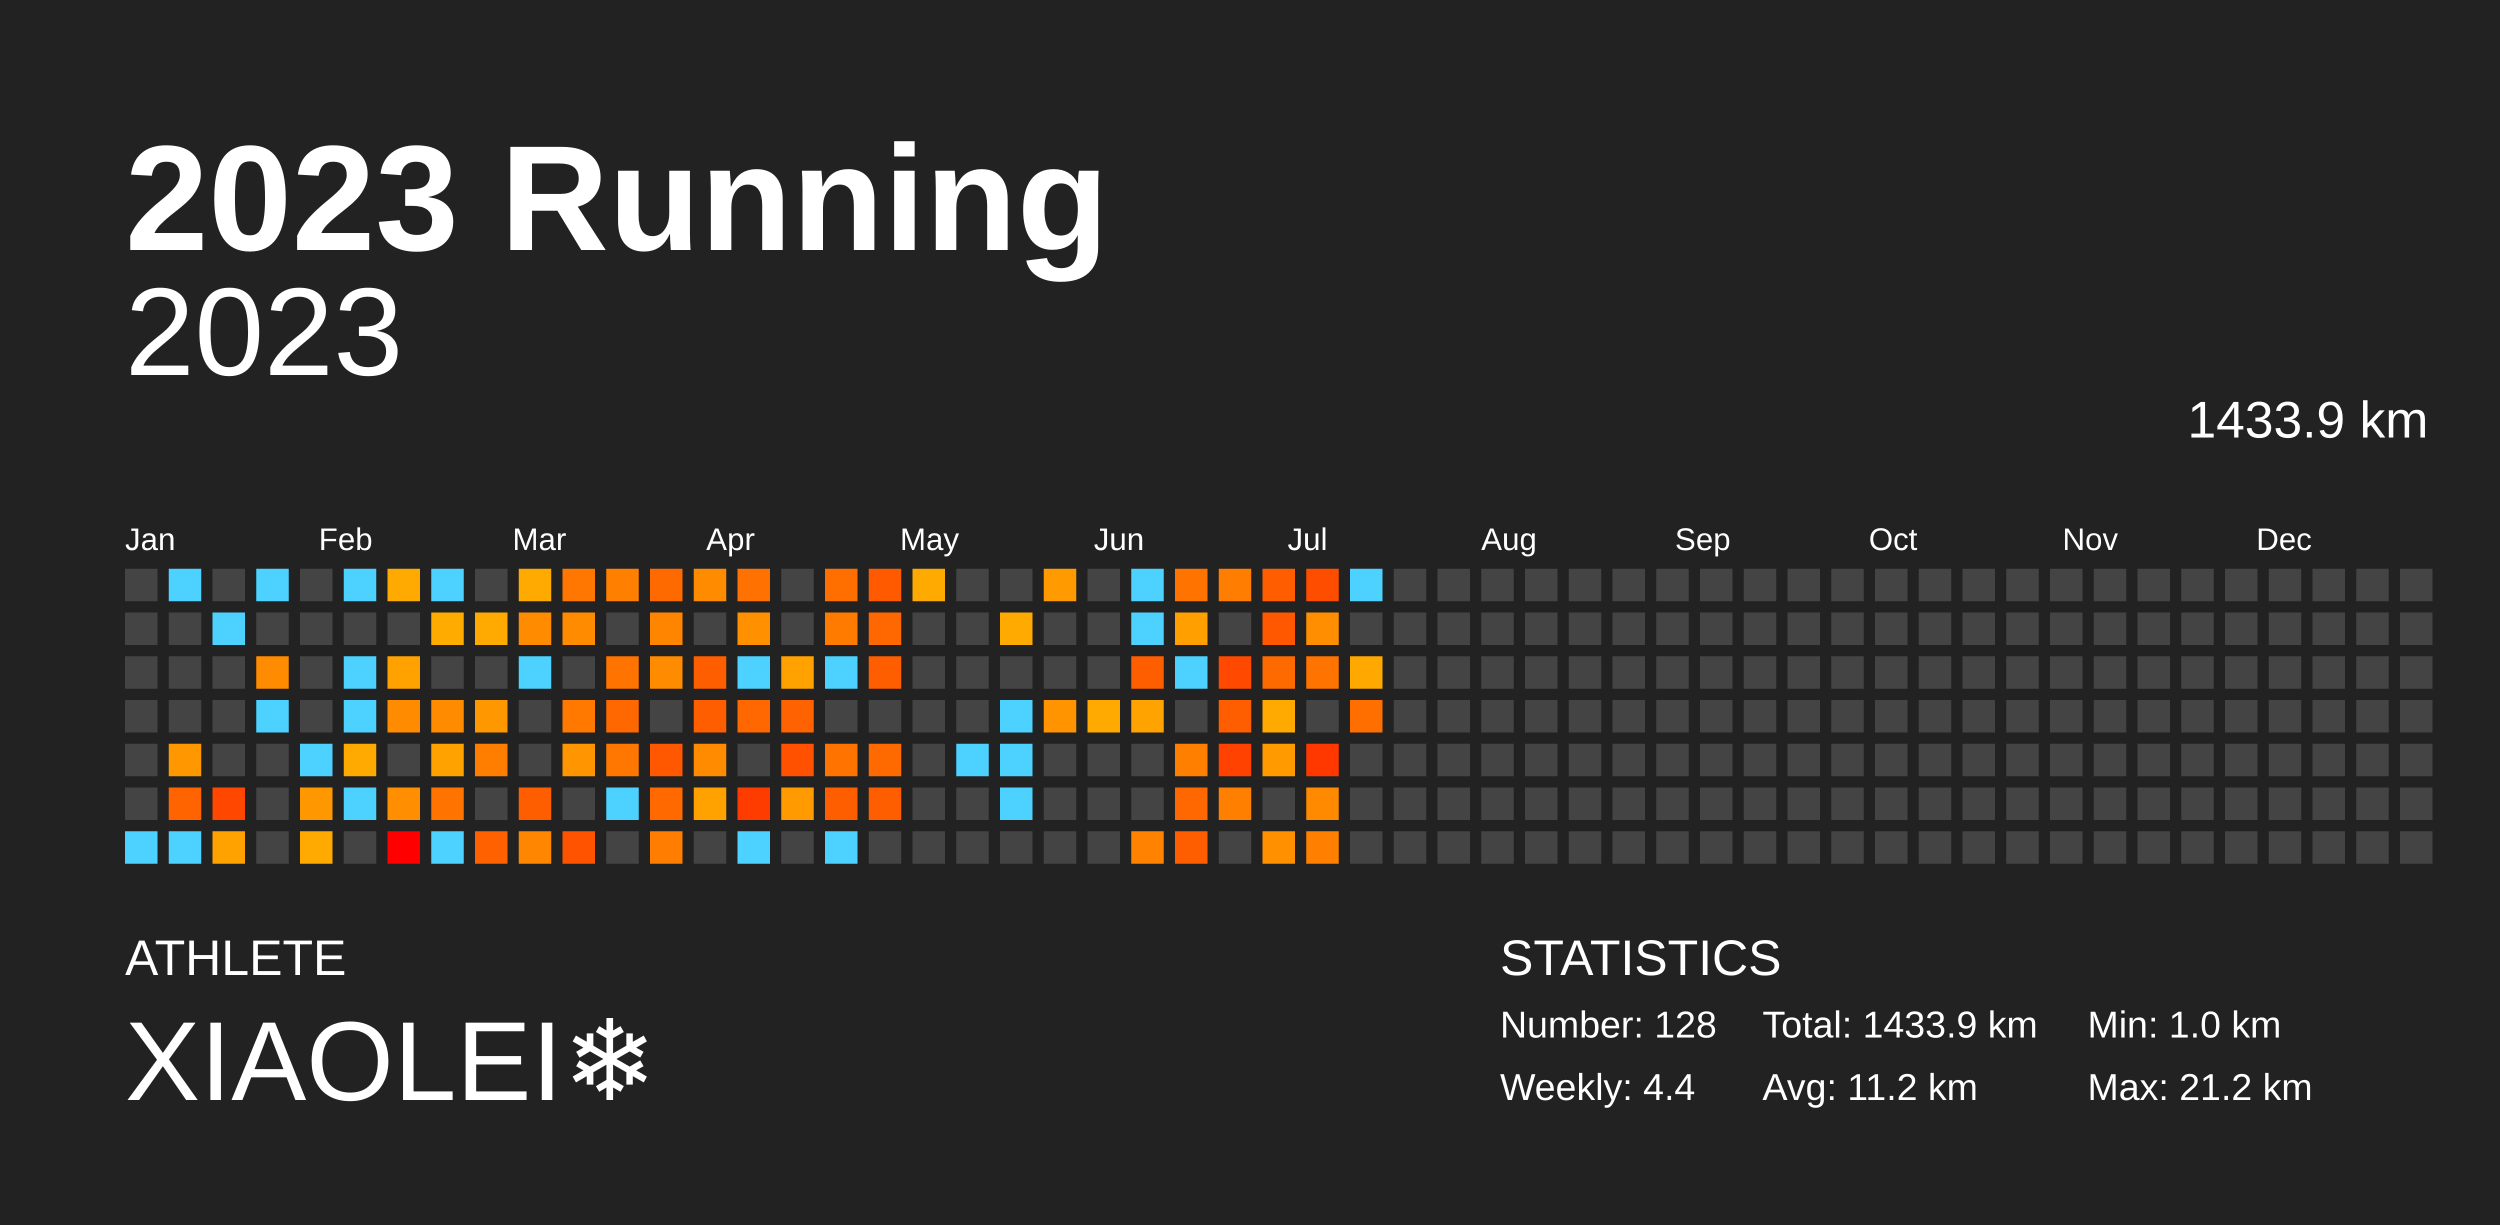
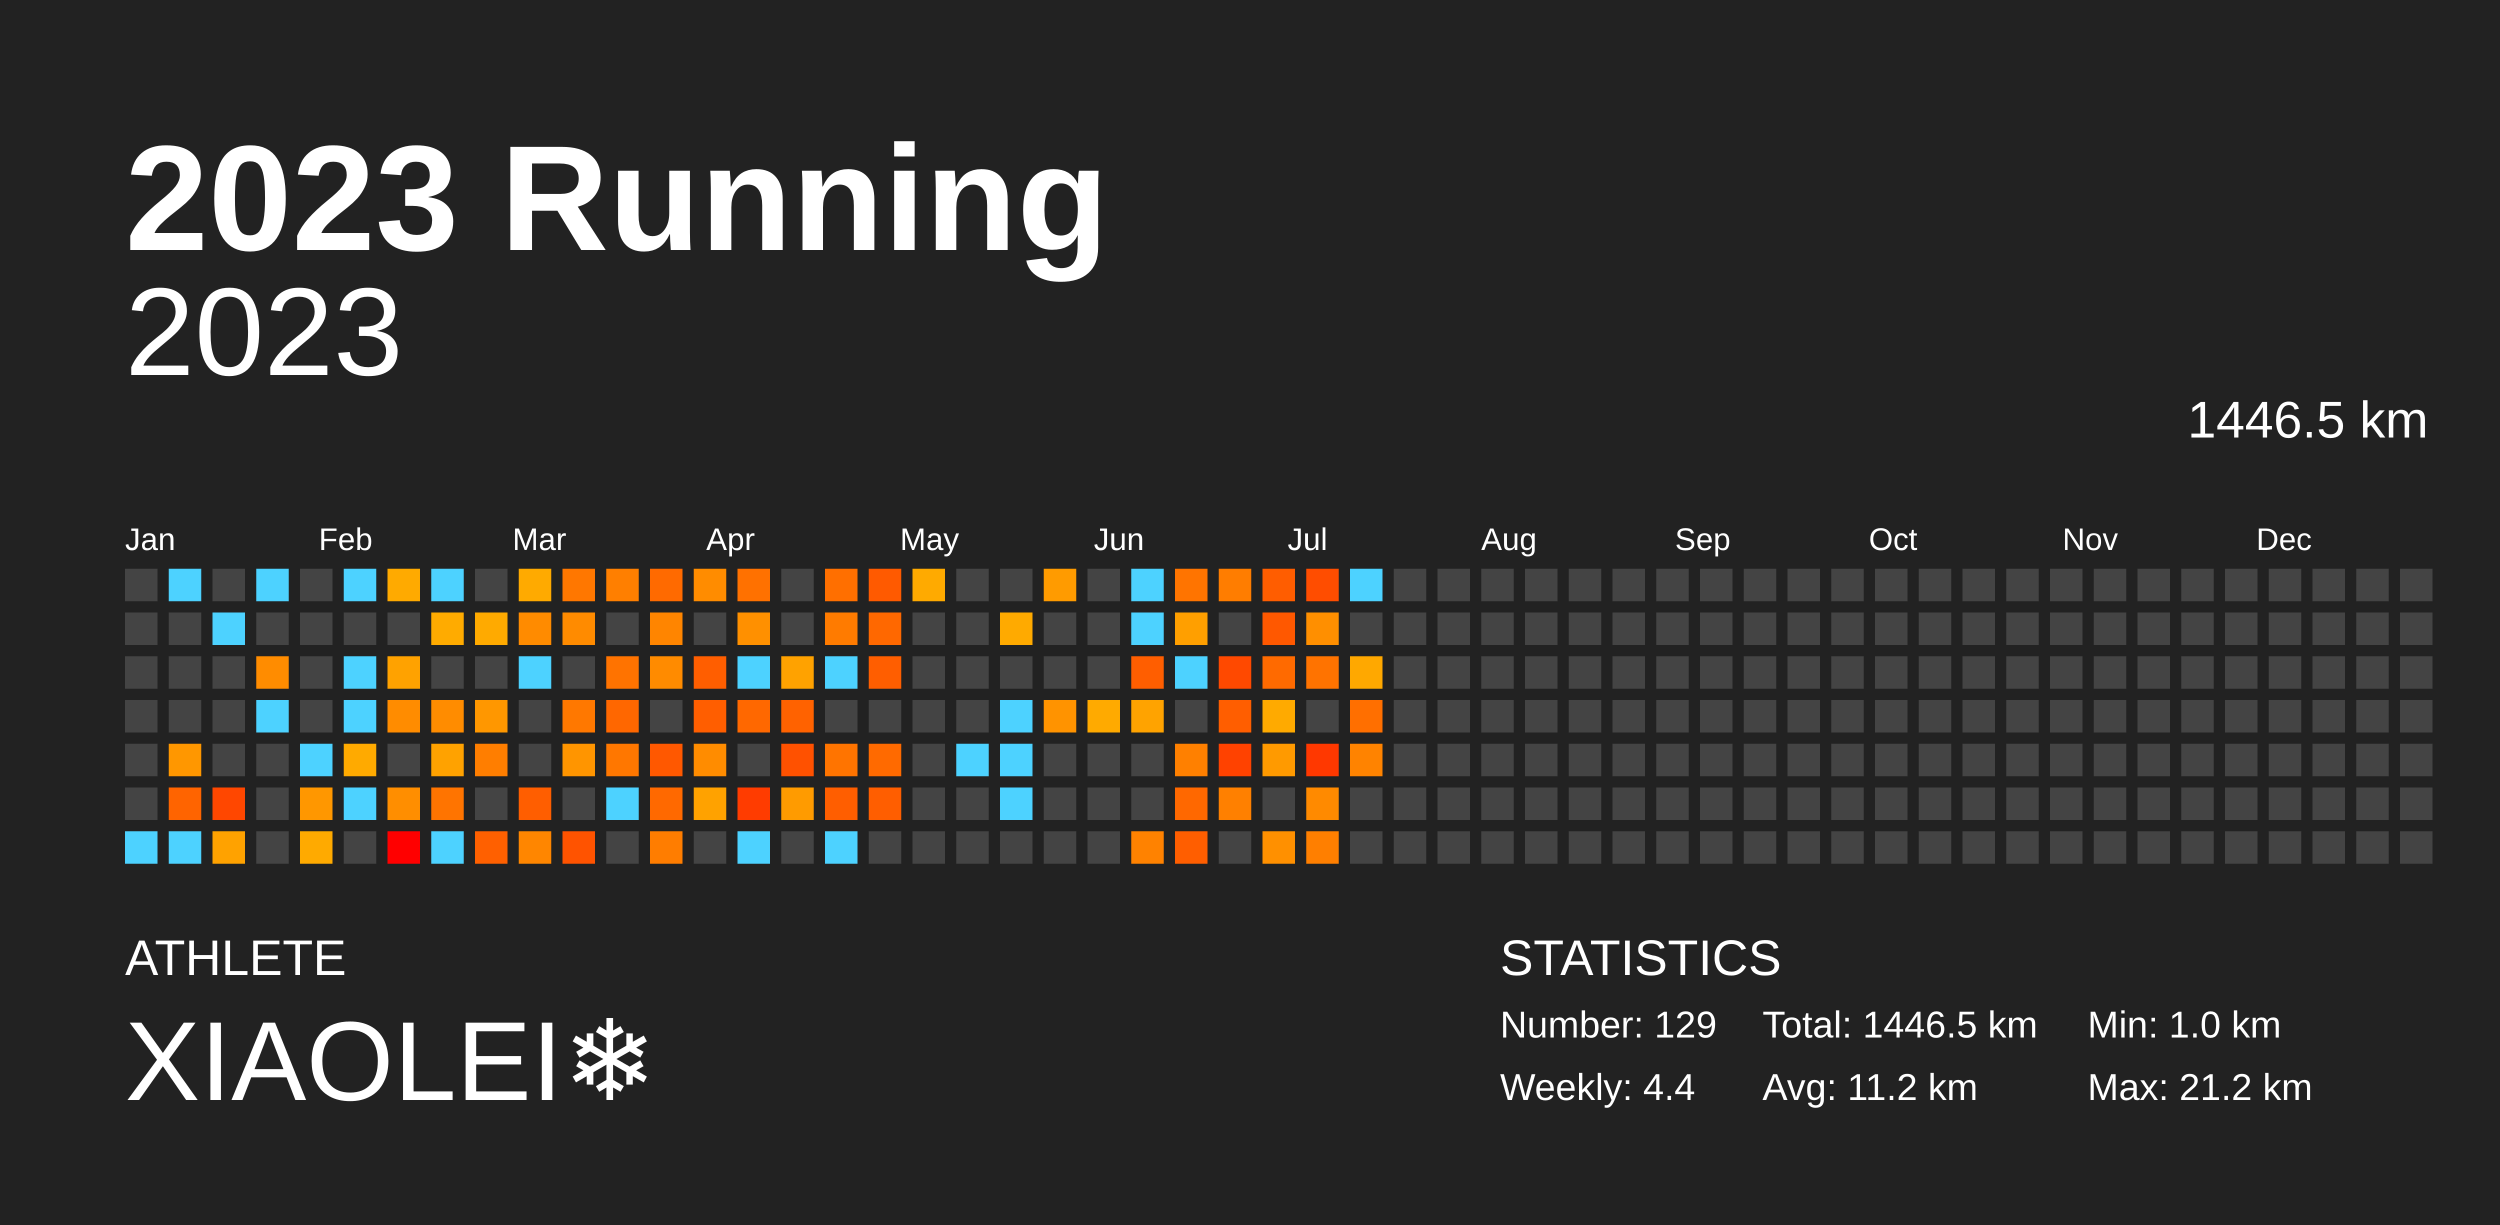
<svg xmlns="http://www.w3.org/2000/svg" baseProfile="full" height="98mm" version="1.1" viewBox="0,0,200,98" width="200mm">
  <defs />
  <rect fill="#222222" height="98" width="200" x="0" y="0" />
  <text fill="#FFFFFF" style="font-size:12px; font-family:Arial; font-weight:bold;" x="10" y="20">2023 Running</text>
  <text fill="#FFFFFF" style="font-size:4px; font-family:Arial" x="10" y="78">ATHLETE</text>
  <text fill="#FFFFFF" style="font-size:9px; font-family:Arial" x="10" y="88">XIAOLEI❄️</text>
  <text fill="#FFFFFF" style="font-size:4px; font-family:Arial" x="120" y="78">STATISTICS</text>
-   <text fill="#FFFFFF" style="font-size:3px; font-family:Arial" x="120" y="83">Number: 128</text>
+   <text fill="#FFFFFF" style="font-size:3px; font-family:Arial" x="120" y="83">Number: 129</text>
  <text fill="#FFFFFF" style="font-size:3px; font-family:Arial" x="120" y="88">Weekly: 4.4</text>
-   <text fill="#FFFFFF" style="font-size:3px; font-family:Arial" x="141" y="83">Total: 1433.9 km</text>
+   <text fill="#FFFFFF" style="font-size:3px; font-family:Arial" x="141" y="83">Total: 1446.5 km</text>
  <text fill="#FFFFFF" style="font-size:3px; font-family:Arial" x="141" y="88">Avg: 11.2 km</text>
  <text fill="#FFFFFF" style="font-size:3px; font-family:Arial" x="167" y="83">Min: 1.0 km</text>
  <text fill="#FFFFFF" style="font-size:3px; font-family:Arial" x="167" y="88">Max: 21.2 km</text>
  <text alignment-baseline="hanging" fill="#FFFFFF" style="font-size:10.0px; font-family:Arial;" x="10" y="30">2023</text>
-   <text alignment-baseline="hanging" fill="#FFFFFF" style="font-size:4.125px; font-family:Arial;" x="175" y="35">1433.9 km</text>
+   <text alignment-baseline="hanging" fill="#FFFFFF" style="font-size:4.125px; font-family:Arial;" x="175" y="35">1446.5 km</text>
  <text fill="#FFFFFF" style="font-size:2.5px; font-family:Arial" x="10.0" y="44">Jan</text>
  <text fill="#FFFFFF" style="font-size:2.5px; font-family:Arial" x="25.5" y="44">Feb</text>
  <text fill="#FFFFFF" style="font-size:2.5px; font-family:Arial" x="41.0" y="44">Mar</text>
  <text fill="#FFFFFF" style="font-size:2.5px; font-family:Arial" x="56.5" y="44">Apr</text>
  <text fill="#FFFFFF" style="font-size:2.5px; font-family:Arial" x="72.0" y="44">May</text>
  <text fill="#FFFFFF" style="font-size:2.5px; font-family:Arial" x="87.5" y="44">Jun</text>
  <text fill="#FFFFFF" style="font-size:2.5px; font-family:Arial" x="103.0" y="44">Jul</text>
  <text fill="#FFFFFF" style="font-size:2.5px; font-family:Arial" x="118.5" y="44">Aug</text>
  <text fill="#FFFFFF" style="font-size:2.5px; font-family:Arial" x="134.0" y="44">Sep</text>
  <text fill="#FFFFFF" style="font-size:2.5px; font-family:Arial" x="149.5" y="44">Oct</text>
  <text fill="#FFFFFF" style="font-size:2.5px; font-family:Arial" x="165.0" y="44">Nov</text>
  <text fill="#FFFFFF" style="font-size:2.5px; font-family:Arial" x="180.5" y="44">Dec</text>
  <rect fill="#444444" height="2.6" width="2.6" x="10.0" y="45.5" />
  <rect fill="#444444" height="2.6" width="2.6" x="10.0" y="49.0" />
  <rect fill="#444444" height="2.6" width="2.6" x="10.0" y="52.5" />
  <rect fill="#444444" height="2.6" width="2.6" x="10.0" y="56.0" />
  <rect fill="#444444" height="2.6" width="2.6" x="10.0" y="59.5" />
  <rect fill="#444444" height="2.6" width="2.6" x="10.0" y="63.0" />
  <rect fill="#4dd2ff" height="2.6" width="2.6" x="10.0" y="66.5" />
  <rect fill="#4dd2ff" height="2.6" width="2.6" x="13.5" y="45.5" />
  <rect fill="#444444" height="2.6" width="2.6" x="13.5" y="49.0" />
  <rect fill="#444444" height="2.6" width="2.6" x="13.5" y="52.5" />
  <rect fill="#444444" height="2.6" width="2.6" x="13.5" y="56.0" />
  <rect fill="#ff9700" height="2.6" width="2.6" x="13.5" y="59.5" />
  <rect fill="#ff6400" height="2.6" width="2.6" x="13.5" y="63.0" />
  <rect fill="#4dd2ff" height="2.6" width="2.6" x="13.5" y="66.5" />
  <rect fill="#444444" height="2.6" width="2.6" x="17.0" y="45.5" />
  <rect fill="#4dd2ff" height="2.6" width="2.6" x="17.0" y="49.0" />
  <rect fill="#444444" height="2.6" width="2.6" x="17.0" y="52.5" />
  <rect fill="#444444" height="2.6" width="2.6" x="17.0" y="56.0" />
  <rect fill="#444444" height="2.6" width="2.6" x="17.0" y="59.5" />
  <rect fill="#ff4700" height="2.6" width="2.6" x="17.0" y="63.0" />
  <rect fill="#ffa200" height="2.6" width="2.6" x="17.0" y="66.5" />
  <rect fill="#4dd2ff" height="2.6" width="2.6" x="20.5" y="45.5" />
  <rect fill="#444444" height="2.6" width="2.6" x="20.5" y="49.0" />
  <rect fill="#ff8c00" height="2.6" width="2.6" x="20.5" y="52.5" />
  <rect fill="#4dd2ff" height="2.6" width="2.6" x="20.5" y="56.0" />
  <rect fill="#444444" height="2.6" width="2.6" x="20.5" y="59.5" />
  <rect fill="#444444" height="2.6" width="2.6" x="20.5" y="63.0" />
  <rect fill="#444444" height="2.6" width="2.6" x="20.5" y="66.5" />
  <rect fill="#444444" height="2.6" width="2.6" x="24.0" y="45.5" />
  <rect fill="#444444" height="2.6" width="2.6" x="24.0" y="49.0" />
  <rect fill="#444444" height="2.6" width="2.6" x="24.0" y="52.5" />
  <rect fill="#444444" height="2.6" width="2.6" x="24.0" y="56.0" />
  <rect fill="#4dd2ff" height="2.6" width="2.6" x="24.0" y="59.5" />
  <rect fill="#ff9700" height="2.6" width="2.6" x="24.0" y="63.0" />
  <rect fill="#ffaa00" height="2.6" width="2.6" x="24.0" y="66.5" />
  <rect fill="#4dd2ff" height="2.6" width="2.6" x="27.5" y="45.5" />
  <rect fill="#444444" height="2.6" width="2.6" x="27.5" y="49.0" />
  <rect fill="#4dd2ff" height="2.6" width="2.6" x="27.5" y="52.5" />
  <rect fill="#4dd2ff" height="2.6" width="2.6" x="27.5" y="56.0" />
  <rect fill="#ffaa00" height="2.6" width="2.6" x="27.5" y="59.5" />
  <rect fill="#4dd2ff" height="2.6" width="2.6" x="27.5" y="63.0" />
  <rect fill="#444444" height="2.6" width="2.6" x="27.5" y="66.5" />
  <rect fill="#ffaa00" height="2.6" width="2.6" x="31.0" y="45.5" />
  <rect fill="#444444" height="2.6" width="2.6" x="31.0" y="49.0" />
  <rect fill="#ffa200" height="2.6" width="2.6" x="31.0" y="52.5" />
  <rect fill="#ff8c00" height="2.6" width="2.6" x="31.0" y="56.0" />
  <rect fill="#444444" height="2.6" width="2.6" x="31.0" y="59.5" />
  <rect fill="#ff8e00" height="2.6" width="2.6" x="31.0" y="63.0" />
  <rect fill="red" height="2.6" width="2.6" x="31.0" y="66.5" />
  <rect fill="#4dd2ff" height="2.6" width="2.6" x="34.5" y="45.5" />
  <rect fill="#ffab00" height="2.6" width="2.6" x="34.5" y="49.0" />
  <rect fill="#444444" height="2.6" width="2.6" x="34.5" y="52.5" />
  <rect fill="#ff8c00" height="2.6" width="2.6" x="34.5" y="56.0" />
  <rect fill="#ffa200" height="2.6" width="2.6" x="34.5" y="59.5" />
  <rect fill="#ff7400" height="2.6" width="2.6" x="34.5" y="63.0" />
  <rect fill="#4dd2ff" height="2.6" width="2.6" x="34.5" y="66.5" />
  <rect fill="#444444" height="2.6" width="2.6" x="38.0" y="45.5" />
  <rect fill="#ffaa00" height="2.6" width="2.6" x="38.0" y="49.0" />
  <rect fill="#444444" height="2.6" width="2.6" x="38.0" y="52.5" />
  <rect fill="#ff9700" height="2.6" width="2.6" x="38.0" y="56.0" />
  <rect fill="#ff7e00" height="2.6" width="2.6" x="38.0" y="59.5" />
  <rect fill="#444444" height="2.6" width="2.6" x="38.0" y="63.0" />
  <rect fill="#ff6000" height="2.6" width="2.6" x="38.0" y="66.5" />
  <rect fill="#ffaa00" height="2.6" width="2.6" x="41.5" y="45.5" />
  <rect fill="#ff8b00" height="2.6" width="2.6" x="41.5" y="49.0" />
  <rect fill="#4dd2ff" height="2.6" width="2.6" x="41.5" y="52.5" />
  <rect fill="#444444" height="2.6" width="2.6" x="41.5" y="56.0" />
  <rect fill="#444444" height="2.6" width="2.6" x="41.5" y="59.5" />
  <rect fill="#ff5e00" height="2.6" width="2.6" x="41.5" y="63.0" />
  <rect fill="#ff8600" height="2.6" width="2.6" x="41.5" y="66.5" />
  <rect fill="#ff7700" height="2.6" width="2.6" x="45.0" y="45.5" />
  <rect fill="#ff8b00" height="2.6" width="2.6" x="45.0" y="49.0" />
  <rect fill="#444444" height="2.6" width="2.6" x="45.0" y="52.5" />
  <rect fill="#ff7800" height="2.6" width="2.6" x="45.0" y="56.0" />
  <rect fill="#ff9500" height="2.6" width="2.6" x="45.0" y="59.5" />
  <rect fill="#444444" height="2.6" width="2.6" x="45.0" y="63.0" />
  <rect fill="#ff5300" height="2.6" width="2.6" x="45.0" y="66.5" />
  <rect fill="#ff7f00" height="2.6" width="2.6" x="48.5" y="45.5" />
  <rect fill="#444444" height="2.6" width="2.6" x="48.5" y="49.0" />
  <rect fill="#ff7300" height="2.6" width="2.6" x="48.5" y="52.5" />
  <rect fill="#ff6700" height="2.6" width="2.6" x="48.5" y="56.0" />
  <rect fill="#ff7700" height="2.6" width="2.6" x="48.5" y="59.5" />
  <rect fill="#4dd2ff" height="2.6" width="2.6" x="48.5" y="63.0" />
  <rect fill="#444444" height="2.6" width="2.6" x="48.5" y="66.5" />
  <rect fill="#ff6a00" height="2.6" width="2.6" x="52.0" y="45.5" />
  <rect fill="#ff8500" height="2.6" width="2.6" x="52.0" y="49.0" />
  <rect fill="#ff8b00" height="2.6" width="2.6" x="52.0" y="52.5" />
  <rect fill="#444444" height="2.6" width="2.6" x="52.0" y="56.0" />
  <rect fill="#ff5800" height="2.6" width="2.6" x="52.0" y="59.5" />
  <rect fill="#ff6900" height="2.6" width="2.6" x="52.0" y="63.0" />
  <rect fill="#ff7d00" height="2.6" width="2.6" x="52.0" y="66.5" />
  <rect fill="#ff8c00" height="2.6" width="2.6" x="55.5" y="45.5" />
  <rect fill="#444444" height="2.6" width="2.6" x="55.5" y="49.0" />
  <rect fill="#ff5e00" height="2.6" width="2.6" x="55.5" y="52.5" />
  <rect fill="#ff5e00" height="2.6" width="2.6" x="55.5" y="56.0" />
  <rect fill="#ff8c00" height="2.6" width="2.6" x="55.5" y="59.5" />
  <rect fill="#ffa200" height="2.6" width="2.6" x="55.5" y="63.0" />
  <rect fill="#444444" height="2.6" width="2.6" x="55.5" y="66.5" />
  <rect fill="#ff7100" height="2.6" width="2.6" x="59.0" y="45.5" />
  <rect fill="#ff9000" height="2.6" width="2.6" x="59.0" y="49.0" />
  <rect fill="#4dd2ff" height="2.6" width="2.6" x="59.0" y="52.5" />
  <rect fill="#ff6800" height="2.6" width="2.6" x="59.0" y="56.0" />
  <rect fill="#444444" height="2.6" width="2.6" x="59.0" y="59.5" />
  <rect fill="#ff3c00" height="2.6" width="2.6" x="59.0" y="63.0" />
  <rect fill="#4dd2ff" height="2.6" width="2.6" x="59.0" y="66.5" />
  <rect fill="#444444" height="2.6" width="2.6" x="62.5" y="45.5" />
  <rect fill="#444444" height="2.6" width="2.6" x="62.5" y="49.0" />
  <rect fill="#ffa200" height="2.6" width="2.6" x="62.5" y="52.5" />
  <rect fill="#ff6200" height="2.6" width="2.6" x="62.5" y="56.0" />
  <rect fill="#ff5100" height="2.6" width="2.6" x="62.5" y="59.5" />
  <rect fill="#ff9b00" height="2.6" width="2.6" x="62.5" y="63.0" />
  <rect fill="#444444" height="2.6" width="2.6" x="62.5" y="66.5" />
  <rect fill="#ff6f00" height="2.6" width="2.6" x="66.0" y="45.5" />
  <rect fill="#ff7b00" height="2.6" width="2.6" x="66.0" y="49.0" />
  <rect fill="#4dd2ff" height="2.6" width="2.6" x="66.0" y="52.5" />
  <rect fill="#444444" height="2.6" width="2.6" x="66.0" y="56.0" />
  <rect fill="#ff7400" height="2.6" width="2.6" x="66.0" y="59.5" />
  <rect fill="#ff5e00" height="2.6" width="2.6" x="66.0" y="63.0" />
  <rect fill="#4dd2ff" height="2.6" width="2.6" x="66.0" y="66.5" />
  <rect fill="#ff5a00" height="2.6" width="2.6" x="69.5" y="45.5" />
  <rect fill="#ff6800" height="2.6" width="2.6" x="69.5" y="49.0" />
  <rect fill="#ff5e00" height="2.6" width="2.6" x="69.5" y="52.5" />
  <rect fill="#444444" height="2.6" width="2.6" x="69.5" y="56.0" />
  <rect fill="#ff6a00" height="2.6" width="2.6" x="69.5" y="59.5" />
  <rect fill="#ff5e00" height="2.6" width="2.6" x="69.5" y="63.0" />
  <rect fill="#444444" height="2.6" width="2.6" x="69.5" y="66.5" />
  <rect fill="#ffaa00" height="2.6" width="2.6" x="73.0" y="45.5" />
  <rect fill="#444444" height="2.6" width="2.6" x="73.0" y="49.0" />
  <rect fill="#444444" height="2.6" width="2.6" x="73.0" y="52.5" />
  <rect fill="#444444" height="2.6" width="2.6" x="73.0" y="56.0" />
  <rect fill="#444444" height="2.6" width="2.6" x="73.0" y="59.5" />
  <rect fill="#444444" height="2.6" width="2.6" x="73.0" y="63.0" />
  <rect fill="#444444" height="2.6" width="2.6" x="73.0" y="66.5" />
  <rect fill="#444444" height="2.6" width="2.6" x="76.5" y="45.5" />
  <rect fill="#444444" height="2.6" width="2.6" x="76.5" y="49.0" />
  <rect fill="#444444" height="2.6" width="2.6" x="76.5" y="52.5" />
  <rect fill="#444444" height="2.6" width="2.6" x="76.5" y="56.0" />
  <rect fill="#4dd2ff" height="2.6" width="2.6" x="76.5" y="59.5" />
  <rect fill="#444444" height="2.6" width="2.6" x="76.5" y="63.0" />
  <rect fill="#444444" height="2.6" width="2.6" x="76.5" y="66.5" />
  <rect fill="#444444" height="2.6" width="2.6" x="80.0" y="45.5" />
  <rect fill="#ffaa00" height="2.6" width="2.6" x="80.0" y="49.0" />
  <rect fill="#444444" height="2.6" width="2.6" x="80.0" y="52.5" />
  <rect fill="#4dd2ff" height="2.6" width="2.6" x="80.0" y="56.0" />
  <rect fill="#4dd2ff" height="2.6" width="2.6" x="80.0" y="59.5" />
  <rect fill="#4dd2ff" height="2.6" width="2.6" x="80.0" y="63.0" />
  <rect fill="#444444" height="2.6" width="2.6" x="80.0" y="66.5" />
  <rect fill="#ff9b00" height="2.6" width="2.6" x="83.5" y="45.5" />
  <rect fill="#444444" height="2.6" width="2.6" x="83.5" y="49.0" />
  <rect fill="#444444" height="2.6" width="2.6" x="83.5" y="52.5" />
  <rect fill="#ff9300" height="2.6" width="2.6" x="83.5" y="56.0" />
  <rect fill="#444444" height="2.6" width="2.6" x="83.5" y="59.5" />
  <rect fill="#444444" height="2.6" width="2.6" x="83.5" y="63.0" />
  <rect fill="#444444" height="2.6" width="2.6" x="83.5" y="66.5" />
  <rect fill="#444444" height="2.6" width="2.6" x="87.0" y="45.5" />
  <rect fill="#444444" height="2.6" width="2.6" x="87.0" y="49.0" />
  <rect fill="#444444" height="2.6" width="2.6" x="87.0" y="52.5" />
  <rect fill="#ffaa00" height="2.6" width="2.6" x="87.0" y="56.0" />
  <rect fill="#444444" height="2.6" width="2.6" x="87.0" y="59.5" />
  <rect fill="#444444" height="2.6" width="2.6" x="87.0" y="63.0" />
  <rect fill="#444444" height="2.6" width="2.6" x="87.0" y="66.5" />
  <rect fill="#4dd2ff" height="2.6" width="2.6" x="90.5" y="45.5" />
  <rect fill="#4dd2ff" height="2.6" width="2.6" x="90.5" y="49.0" />
  <rect fill="#ff5e00" height="2.6" width="2.6" x="90.5" y="52.5" />
  <rect fill="#ffa300" height="2.6" width="2.6" x="90.5" y="56.0" />
  <rect fill="#444444" height="2.6" width="2.6" x="90.5" y="59.5" />
  <rect fill="#444444" height="2.6" width="2.6" x="90.5" y="63.0" />
  <rect fill="#ff8200" height="2.6" width="2.6" x="90.5" y="66.5" />
  <rect fill="#ff7400" height="2.6" width="2.6" x="94.0" y="45.5" />
  <rect fill="#ff9f00" height="2.6" width="2.6" x="94.0" y="49.0" />
  <rect fill="#4dd2ff" height="2.6" width="2.6" x="94.0" y="52.5" />
  <rect fill="#444444" height="2.6" width="2.6" x="94.0" y="56.0" />
  <rect fill="#ff8000" height="2.6" width="2.6" x="94.0" y="59.5" />
  <rect fill="#ff6800" height="2.6" width="2.6" x="94.0" y="63.0" />
  <rect fill="#ff5e00" height="2.6" width="2.6" x="94.0" y="66.5" />
  <rect fill="#ff7d00" height="2.6" width="2.6" x="97.5" y="45.5" />
  <rect fill="#444444" height="2.6" width="2.6" x="97.5" y="49.0" />
  <rect fill="#ff4900" height="2.6" width="2.6" x="97.5" y="52.5" />
  <rect fill="#ff5e00" height="2.6" width="2.6" x="97.5" y="56.0" />
  <rect fill="#ff4200" height="2.6" width="2.6" x="97.5" y="59.5" />
  <rect fill="#ff8000" height="2.6" width="2.6" x="97.5" y="63.0" />
  <rect fill="#444444" height="2.6" width="2.6" x="97.5" y="66.5" />
  <rect fill="#ff5d00" height="2.6" width="2.6" x="101.0" y="45.5" />
  <rect fill="#ff5800" height="2.6" width="2.6" x="101.0" y="49.0" />
  <rect fill="#ff6a00" height="2.6" width="2.6" x="101.0" y="52.5" />
  <rect fill="#ffaa00" height="2.6" width="2.6" x="101.0" y="56.0" />
  <rect fill="#ff9a00" height="2.6" width="2.6" x="101.0" y="59.5" />
  <rect fill="#444444" height="2.6" width="2.6" x="101.0" y="63.0" />
  <rect fill="#ff9000" height="2.6" width="2.6" x="101.0" y="66.5" />
  <rect fill="#ff4d00" height="2.6" width="2.6" x="104.5" y="45.5" />
  <rect fill="#ff8f00" height="2.6" width="2.6" x="104.5" y="49.0" />
  <rect fill="#ff7300" height="2.6" width="2.6" x="104.5" y="52.5" />
  <rect fill="#444444" height="2.6" width="2.6" x="104.5" y="56.0" />
  <rect fill="#ff3800" height="2.6" width="2.6" x="104.5" y="59.5" />
  <rect fill="#ff8a00" height="2.6" width="2.6" x="104.5" y="63.0" />
  <rect fill="#ff7f00" height="2.6" width="2.6" x="104.5" y="66.5" />
  <rect fill="#4dd2ff" height="2.6" width="2.6" x="108.0" y="45.5" />
  <rect fill="#444444" height="2.6" width="2.6" x="108.0" y="49.0" />
  <rect fill="#ffa800" height="2.6" width="2.6" x="108.0" y="52.5" />
  <rect fill="#ff6f00" height="2.6" width="2.6" x="108.0" y="56.0" />
-   <rect fill="#444444" height="2.6" width="2.6" x="108.0" y="59.5" />
+   <rect fill="#ff8300" height="2.6" width="2.6" x="108.0" y="59.5" />
  <rect fill="#444444" height="2.6" width="2.6" x="108.0" y="63.0" />
  <rect fill="#444444" height="2.6" width="2.6" x="108.0" y="66.5" />
  <rect fill="#444444" height="2.6" width="2.6" x="111.5" y="45.5" />
  <rect fill="#444444" height="2.6" width="2.6" x="111.5" y="49.0" />
  <rect fill="#444444" height="2.6" width="2.6" x="111.5" y="52.5" />
  <rect fill="#444444" height="2.6" width="2.6" x="111.5" y="56.0" />
  <rect fill="#444444" height="2.6" width="2.6" x="111.5" y="59.5" />
  <rect fill="#444444" height="2.6" width="2.6" x="111.5" y="63.0" />
  <rect fill="#444444" height="2.6" width="2.6" x="111.5" y="66.5" />
  <rect fill="#444444" height="2.6" width="2.6" x="115.0" y="45.5" />
  <rect fill="#444444" height="2.6" width="2.6" x="115.0" y="49.0" />
  <rect fill="#444444" height="2.6" width="2.6" x="115.0" y="52.5" />
  <rect fill="#444444" height="2.6" width="2.6" x="115.0" y="56.0" />
  <rect fill="#444444" height="2.6" width="2.6" x="115.0" y="59.5" />
  <rect fill="#444444" height="2.6" width="2.6" x="115.0" y="63.0" />
  <rect fill="#444444" height="2.6" width="2.6" x="115.0" y="66.5" />
  <rect fill="#444444" height="2.6" width="2.6" x="118.5" y="45.5" />
  <rect fill="#444444" height="2.6" width="2.6" x="118.5" y="49.0" />
  <rect fill="#444444" height="2.6" width="2.6" x="118.5" y="52.5" />
  <rect fill="#444444" height="2.6" width="2.6" x="118.5" y="56.0" />
  <rect fill="#444444" height="2.6" width="2.6" x="118.5" y="59.5" />
  <rect fill="#444444" height="2.6" width="2.6" x="118.5" y="63.0" />
  <rect fill="#444444" height="2.6" width="2.6" x="118.5" y="66.5" />
  <rect fill="#444444" height="2.6" width="2.6" x="122.0" y="45.5" />
  <rect fill="#444444" height="2.6" width="2.6" x="122.0" y="49.0" />
  <rect fill="#444444" height="2.6" width="2.6" x="122.0" y="52.5" />
  <rect fill="#444444" height="2.6" width="2.6" x="122.0" y="56.0" />
  <rect fill="#444444" height="2.6" width="2.6" x="122.0" y="59.5" />
  <rect fill="#444444" height="2.6" width="2.6" x="122.0" y="63.0" />
  <rect fill="#444444" height="2.6" width="2.6" x="122.0" y="66.5" />
  <rect fill="#444444" height="2.6" width="2.6" x="125.5" y="45.5" />
  <rect fill="#444444" height="2.6" width="2.6" x="125.5" y="49.0" />
  <rect fill="#444444" height="2.6" width="2.6" x="125.5" y="52.5" />
  <rect fill="#444444" height="2.6" width="2.6" x="125.5" y="56.0" />
  <rect fill="#444444" height="2.6" width="2.6" x="125.5" y="59.5" />
  <rect fill="#444444" height="2.6" width="2.6" x="125.5" y="63.0" />
  <rect fill="#444444" height="2.6" width="2.6" x="125.5" y="66.5" />
  <rect fill="#444444" height="2.6" width="2.6" x="129.0" y="45.5" />
  <rect fill="#444444" height="2.6" width="2.6" x="129.0" y="49.0" />
  <rect fill="#444444" height="2.6" width="2.6" x="129.0" y="52.5" />
  <rect fill="#444444" height="2.6" width="2.6" x="129.0" y="56.0" />
  <rect fill="#444444" height="2.6" width="2.6" x="129.0" y="59.5" />
  <rect fill="#444444" height="2.6" width="2.6" x="129.0" y="63.0" />
  <rect fill="#444444" height="2.6" width="2.6" x="129.0" y="66.5" />
  <rect fill="#444444" height="2.6" width="2.6" x="132.5" y="45.5" />
  <rect fill="#444444" height="2.6" width="2.6" x="132.5" y="49.0" />
  <rect fill="#444444" height="2.6" width="2.6" x="132.5" y="52.5" />
  <rect fill="#444444" height="2.6" width="2.6" x="132.5" y="56.0" />
  <rect fill="#444444" height="2.6" width="2.6" x="132.5" y="59.5" />
  <rect fill="#444444" height="2.6" width="2.6" x="132.5" y="63.0" />
  <rect fill="#444444" height="2.6" width="2.6" x="132.5" y="66.5" />
  <rect fill="#444444" height="2.6" width="2.6" x="136.0" y="45.5" />
  <rect fill="#444444" height="2.6" width="2.6" x="136.0" y="49.0" />
  <rect fill="#444444" height="2.6" width="2.6" x="136.0" y="52.5" />
  <rect fill="#444444" height="2.6" width="2.6" x="136.0" y="56.0" />
  <rect fill="#444444" height="2.6" width="2.6" x="136.0" y="59.5" />
  <rect fill="#444444" height="2.6" width="2.6" x="136.0" y="63.0" />
  <rect fill="#444444" height="2.6" width="2.6" x="136.0" y="66.5" />
  <rect fill="#444444" height="2.6" width="2.6" x="139.5" y="45.5" />
  <rect fill="#444444" height="2.6" width="2.6" x="139.5" y="49.0" />
  <rect fill="#444444" height="2.6" width="2.6" x="139.5" y="52.5" />
  <rect fill="#444444" height="2.6" width="2.6" x="139.5" y="56.0" />
  <rect fill="#444444" height="2.6" width="2.6" x="139.5" y="59.5" />
  <rect fill="#444444" height="2.6" width="2.6" x="139.5" y="63.0" />
  <rect fill="#444444" height="2.6" width="2.6" x="139.5" y="66.5" />
  <rect fill="#444444" height="2.6" width="2.6" x="143.0" y="45.5" />
  <rect fill="#444444" height="2.6" width="2.6" x="143.0" y="49.0" />
  <rect fill="#444444" height="2.6" width="2.6" x="143.0" y="52.5" />
  <rect fill="#444444" height="2.6" width="2.6" x="143.0" y="56.0" />
  <rect fill="#444444" height="2.6" width="2.6" x="143.0" y="59.5" />
  <rect fill="#444444" height="2.6" width="2.6" x="143.0" y="63.0" />
  <rect fill="#444444" height="2.6" width="2.6" x="143.0" y="66.5" />
  <rect fill="#444444" height="2.6" width="2.6" x="146.5" y="45.5" />
  <rect fill="#444444" height="2.6" width="2.6" x="146.5" y="49.0" />
  <rect fill="#444444" height="2.6" width="2.6" x="146.5" y="52.5" />
  <rect fill="#444444" height="2.6" width="2.6" x="146.5" y="56.0" />
  <rect fill="#444444" height="2.6" width="2.6" x="146.5" y="59.5" />
  <rect fill="#444444" height="2.6" width="2.6" x="146.5" y="63.0" />
  <rect fill="#444444" height="2.6" width="2.6" x="146.5" y="66.5" />
  <rect fill="#444444" height="2.6" width="2.6" x="150.0" y="45.5" />
  <rect fill="#444444" height="2.6" width="2.6" x="150.0" y="49.0" />
  <rect fill="#444444" height="2.6" width="2.6" x="150.0" y="52.5" />
  <rect fill="#444444" height="2.6" width="2.6" x="150.0" y="56.0" />
  <rect fill="#444444" height="2.6" width="2.6" x="150.0" y="59.5" />
  <rect fill="#444444" height="2.6" width="2.6" x="150.0" y="63.0" />
  <rect fill="#444444" height="2.6" width="2.6" x="150.0" y="66.5" />
  <rect fill="#444444" height="2.6" width="2.6" x="153.5" y="45.5" />
  <rect fill="#444444" height="2.6" width="2.6" x="153.5" y="49.0" />
  <rect fill="#444444" height="2.6" width="2.6" x="153.5" y="52.5" />
  <rect fill="#444444" height="2.6" width="2.6" x="153.5" y="56.0" />
  <rect fill="#444444" height="2.6" width="2.6" x="153.5" y="59.5" />
  <rect fill="#444444" height="2.6" width="2.6" x="153.5" y="63.0" />
  <rect fill="#444444" height="2.6" width="2.6" x="153.5" y="66.5" />
  <rect fill="#444444" height="2.6" width="2.6" x="157.0" y="45.5" />
  <rect fill="#444444" height="2.6" width="2.6" x="157.0" y="49.0" />
  <rect fill="#444444" height="2.6" width="2.6" x="157.0" y="52.5" />
  <rect fill="#444444" height="2.6" width="2.6" x="157.0" y="56.0" />
  <rect fill="#444444" height="2.6" width="2.6" x="157.0" y="59.5" />
  <rect fill="#444444" height="2.6" width="2.6" x="157.0" y="63.0" />
  <rect fill="#444444" height="2.6" width="2.6" x="157.0" y="66.5" />
  <rect fill="#444444" height="2.6" width="2.6" x="160.5" y="45.5" />
  <rect fill="#444444" height="2.6" width="2.6" x="160.5" y="49.0" />
  <rect fill="#444444" height="2.6" width="2.6" x="160.5" y="52.5" />
  <rect fill="#444444" height="2.6" width="2.6" x="160.5" y="56.0" />
  <rect fill="#444444" height="2.6" width="2.6" x="160.5" y="59.5" />
  <rect fill="#444444" height="2.6" width="2.6" x="160.5" y="63.0" />
  <rect fill="#444444" height="2.6" width="2.6" x="160.5" y="66.5" />
  <rect fill="#444444" height="2.6" width="2.6" x="164.0" y="45.5" />
  <rect fill="#444444" height="2.6" width="2.6" x="164.0" y="49.0" />
  <rect fill="#444444" height="2.6" width="2.6" x="164.0" y="52.5" />
  <rect fill="#444444" height="2.6" width="2.6" x="164.0" y="56.0" />
  <rect fill="#444444" height="2.6" width="2.6" x="164.0" y="59.5" />
  <rect fill="#444444" height="2.6" width="2.6" x="164.0" y="63.0" />
  <rect fill="#444444" height="2.6" width="2.6" x="164.0" y="66.5" />
  <rect fill="#444444" height="2.6" width="2.6" x="167.5" y="45.5" />
  <rect fill="#444444" height="2.6" width="2.6" x="167.5" y="49.0" />
  <rect fill="#444444" height="2.6" width="2.6" x="167.5" y="52.5" />
  <rect fill="#444444" height="2.6" width="2.6" x="167.5" y="56.0" />
  <rect fill="#444444" height="2.6" width="2.6" x="167.5" y="59.5" />
  <rect fill="#444444" height="2.6" width="2.6" x="167.5" y="63.0" />
  <rect fill="#444444" height="2.6" width="2.6" x="167.5" y="66.5" />
  <rect fill="#444444" height="2.6" width="2.6" x="171.0" y="45.5" />
  <rect fill="#444444" height="2.6" width="2.6" x="171.0" y="49.0" />
  <rect fill="#444444" height="2.6" width="2.6" x="171.0" y="52.5" />
  <rect fill="#444444" height="2.6" width="2.6" x="171.0" y="56.0" />
  <rect fill="#444444" height="2.6" width="2.6" x="171.0" y="59.5" />
  <rect fill="#444444" height="2.6" width="2.6" x="171.0" y="63.0" />
  <rect fill="#444444" height="2.6" width="2.6" x="171.0" y="66.5" />
  <rect fill="#444444" height="2.6" width="2.6" x="174.5" y="45.5" />
  <rect fill="#444444" height="2.6" width="2.6" x="174.5" y="49.0" />
  <rect fill="#444444" height="2.6" width="2.6" x="174.5" y="52.5" />
  <rect fill="#444444" height="2.6" width="2.6" x="174.5" y="56.0" />
  <rect fill="#444444" height="2.6" width="2.6" x="174.5" y="59.5" />
  <rect fill="#444444" height="2.6" width="2.6" x="174.5" y="63.0" />
  <rect fill="#444444" height="2.6" width="2.6" x="174.5" y="66.5" />
  <rect fill="#444444" height="2.6" width="2.6" x="178.0" y="45.5" />
  <rect fill="#444444" height="2.6" width="2.6" x="178.0" y="49.0" />
  <rect fill="#444444" height="2.6" width="2.6" x="178.0" y="52.5" />
  <rect fill="#444444" height="2.6" width="2.6" x="178.0" y="56.0" />
  <rect fill="#444444" height="2.6" width="2.6" x="178.0" y="59.5" />
  <rect fill="#444444" height="2.6" width="2.6" x="178.0" y="63.0" />
  <rect fill="#444444" height="2.6" width="2.6" x="178.0" y="66.5" />
  <rect fill="#444444" height="2.6" width="2.6" x="181.5" y="45.5" />
  <rect fill="#444444" height="2.6" width="2.6" x="181.5" y="49.0" />
  <rect fill="#444444" height="2.6" width="2.6" x="181.5" y="52.5" />
  <rect fill="#444444" height="2.6" width="2.6" x="181.5" y="56.0" />
  <rect fill="#444444" height="2.6" width="2.6" x="181.5" y="59.5" />
  <rect fill="#444444" height="2.6" width="2.6" x="181.5" y="63.0" />
  <rect fill="#444444" height="2.6" width="2.6" x="181.5" y="66.5" />
  <rect fill="#444444" height="2.6" width="2.6" x="185.0" y="45.5" />
  <rect fill="#444444" height="2.6" width="2.6" x="185.0" y="49.0" />
  <rect fill="#444444" height="2.6" width="2.6" x="185.0" y="52.5" />
  <rect fill="#444444" height="2.6" width="2.6" x="185.0" y="56.0" />
  <rect fill="#444444" height="2.6" width="2.6" x="185.0" y="59.5" />
  <rect fill="#444444" height="2.6" width="2.6" x="185.0" y="63.0" />
  <rect fill="#444444" height="2.6" width="2.6" x="185.0" y="66.5" />
  <rect fill="#444444" height="2.6" width="2.6" x="188.5" y="45.5" />
  <rect fill="#444444" height="2.6" width="2.6" x="188.5" y="49.0" />
  <rect fill="#444444" height="2.6" width="2.6" x="188.5" y="52.5" />
  <rect fill="#444444" height="2.6" width="2.6" x="188.5" y="56.0" />
  <rect fill="#444444" height="2.6" width="2.6" x="188.5" y="59.5" />
  <rect fill="#444444" height="2.6" width="2.6" x="188.5" y="63.0" />
  <rect fill="#444444" height="2.6" width="2.6" x="188.5" y="66.5" />
  <rect fill="#444444" height="2.6" width="2.6" x="192.0" y="45.5" />
  <rect fill="#444444" height="2.6" width="2.6" x="192.0" y="49.0" />
  <rect fill="#444444" height="2.6" width="2.6" x="192.0" y="52.5" />
  <rect fill="#444444" height="2.6" width="2.6" x="192.0" y="56.0" />
  <rect fill="#444444" height="2.6" width="2.6" x="192.0" y="59.5" />
  <rect fill="#444444" height="2.6" width="2.6" x="192.0" y="63.0" />
  <rect fill="#444444" height="2.6" width="2.6" x="192.0" y="66.5" />
</svg>
